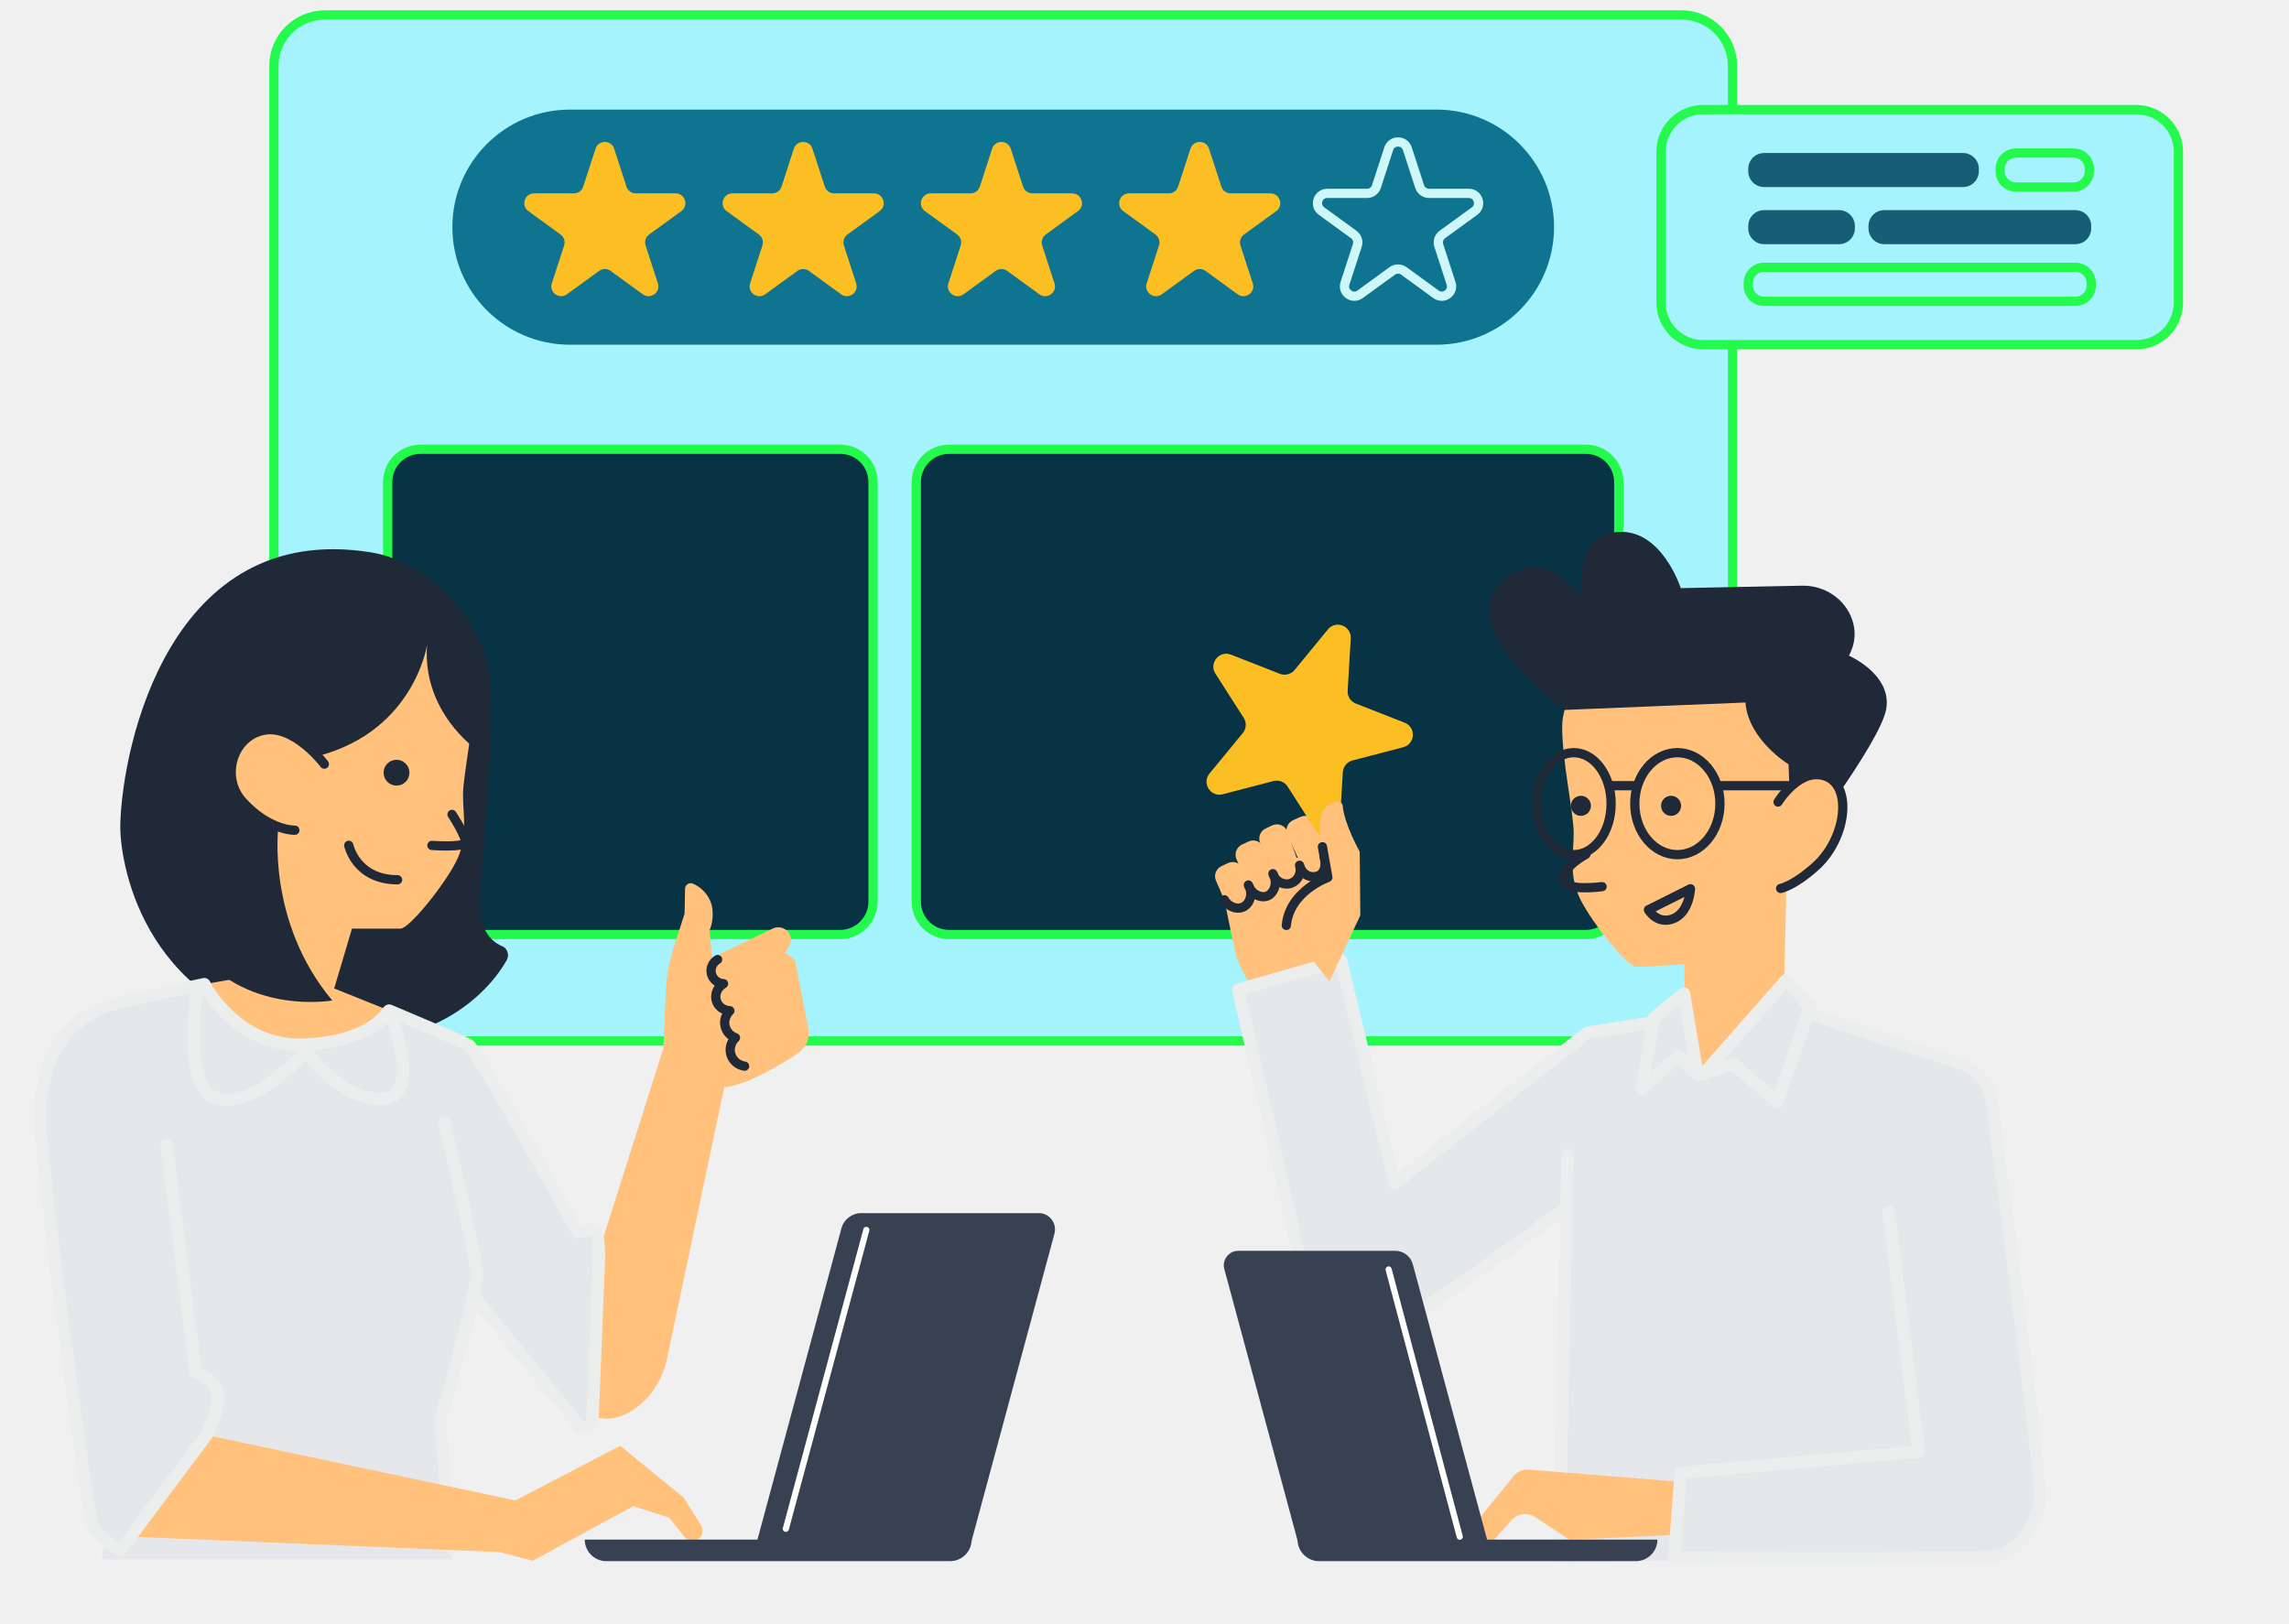
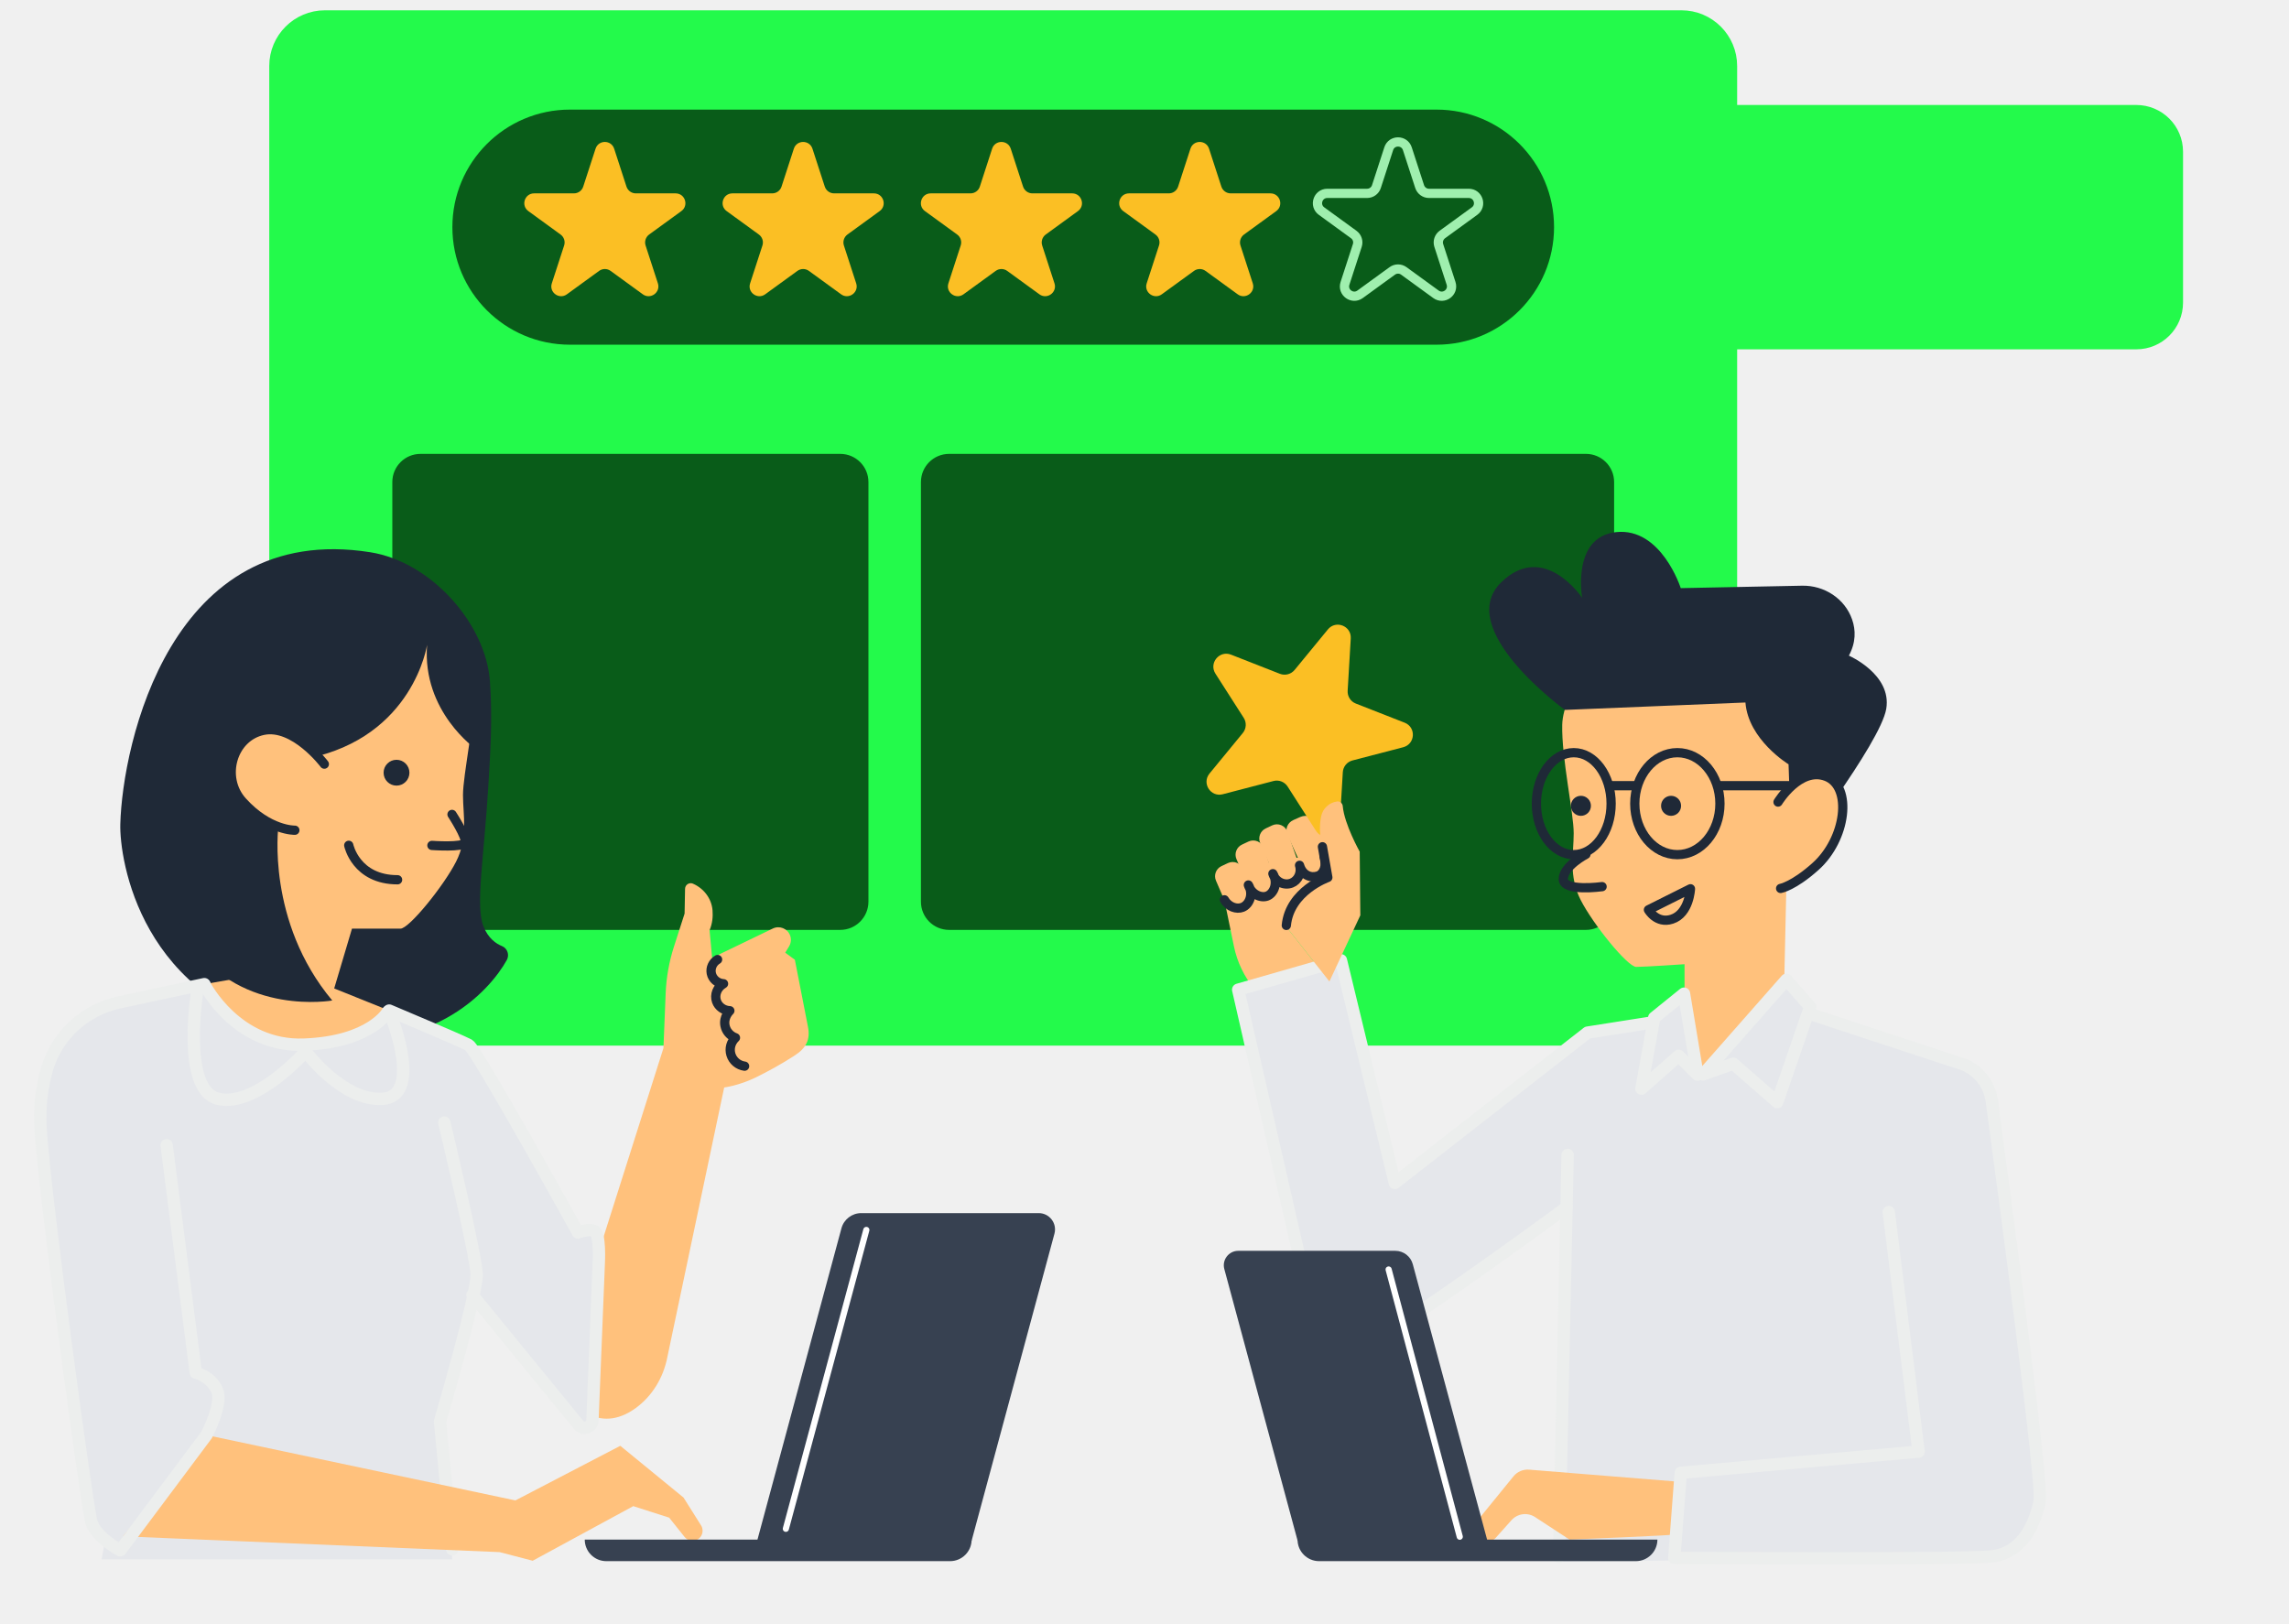
<svg xmlns="http://www.w3.org/2000/svg" width="210" height="149" viewBox="0 0 210 149" fill="none">
-   <path d="M154.262 95.519H29.814C27.226 95.519 25.127 93.419 25.127 90.831V6.057C25.127 3.469 27.226 1.37 29.814 1.37H154.26C156.848 1.37 158.947 3.469 158.947 6.057V90.831C158.95 93.419 156.851 95.519 154.262 95.519Z" fill="#A5F3FC" stroke="#23FA4B" stroke-width="0.849" stroke-miterlimit="10" />
-   <path d="M195.993 31.63H156.251C154.118 31.63 152.387 29.901 152.387 27.765V13.921C152.387 11.788 154.115 10.057 156.251 10.057H195.99C198.123 10.057 199.854 11.786 199.854 13.921V27.765C199.857 29.901 198.126 31.63 195.993 31.63Z" fill="#A5F3FC" stroke="#23FA4B" stroke-width="0.849" stroke-miterlimit="10" />
-   <path d="M77.084 85.751H38.578C36.915 85.751 35.568 84.404 35.568 82.741V44.232C35.568 42.569 36.915 41.222 38.578 41.222H77.087C78.75 41.222 80.097 42.569 80.097 44.232V82.741C80.094 84.401 78.747 85.751 77.084 85.751Z" fill="#083344" stroke="#23FA4B" stroke-width="0.849" stroke-miterlimit="10" />
-   <path d="M145.499 85.751H87.075C85.412 85.751 84.065 84.404 84.065 82.741V44.232C84.065 42.569 85.412 41.222 87.075 41.222H145.499C147.162 41.222 148.509 42.569 148.509 44.232V82.741C148.509 84.401 147.162 85.751 145.499 85.751Z" fill="#083344" stroke="#23FA4B" stroke-width="0.849" stroke-miterlimit="10" />
-   <path d="M131.787 31.63H52.289C46.332 31.63 41.503 26.801 41.503 20.843C41.503 14.886 46.332 10.057 52.289 10.057H131.787C137.745 10.057 142.574 14.886 142.574 20.843C142.571 26.801 137.742 31.63 131.787 31.63Z" fill="#0E7490" />
-   <path d="M56.346 13.647L57.474 17.121C57.596 17.491 57.941 17.743 58.329 17.743H61.981C62.852 17.743 63.214 18.858 62.51 19.37L59.556 21.517C59.242 21.746 59.11 22.153 59.228 22.524L60.357 25.998C60.626 26.826 59.678 27.517 58.974 27.005L56.02 24.858C55.706 24.628 55.279 24.628 54.963 24.858L52.009 27.005C51.305 27.517 50.354 26.826 50.626 25.998L51.755 22.524C51.876 22.153 51.743 21.746 51.426 21.517L48.473 19.37C47.769 18.858 48.131 17.743 49.002 17.743H52.654C53.045 17.743 53.39 17.491 53.508 17.121L54.637 13.647C54.903 12.818 56.077 12.818 56.346 13.647Z" fill="#FBBF24" />
+   <path d="M154.262 95.519H29.814C27.226 95.519 25.127 93.42 25.127 90.831V6.057C25.127 3.469 27.226 1.37 29.814 1.37H154.26C156.848 1.37 158.947 3.469 158.947 6.057V90.831C158.95 93.42 156.851 95.519 154.262 95.519Z" fill="#23FA4B" stroke="#23FA4B" stroke-width="0.849" stroke-miterlimit="10" />
+   <path d="M195.993 31.629H156.251C154.118 31.629 152.387 29.901 152.387 27.765V13.921C152.387 11.788 154.115 10.057 156.251 10.057H195.99C198.123 10.057 199.854 11.785 199.854 13.921V27.765C199.857 29.901 198.126 31.629 195.993 31.629Z" fill="#23FA4B" stroke="#23FA4B" stroke-width="0.849" stroke-miterlimit="10" />
+   <path d="M77.084 85.751H38.578C36.915 85.751 35.568 84.404 35.568 82.741V44.233C35.568 42.569 36.915 41.223 38.578 41.223H77.087C78.75 41.223 80.097 42.569 80.097 44.233V82.741C80.094 84.402 78.747 85.751 77.084 85.751Z" fill="#095C19" stroke="#23FA4B" stroke-width="0.849" stroke-miterlimit="10" />
+   <path d="M145.499 85.751H87.075C85.412 85.751 84.065 84.404 84.065 82.741V44.233C84.065 42.569 85.412 41.223 87.075 41.223H145.499C147.162 41.223 148.509 42.569 148.509 44.233V82.741C148.509 84.402 147.162 85.751 145.499 85.751Z" fill="#095C19" stroke="#23FA4B" stroke-width="0.849" stroke-miterlimit="10" />
+   <path d="M131.787 31.629H52.289C46.332 31.629 41.503 26.8 41.503 20.843C41.503 14.885 46.332 10.057 52.289 10.057H131.787C137.745 10.057 142.574 14.885 142.574 20.843C142.571 26.8 137.742 31.629 131.787 31.629Z" fill="#095C19" />
+   <path d="M56.346 13.647L57.474 17.121C57.596 17.491 57.941 17.743 58.329 17.743H61.981C62.852 17.743 63.214 18.858 62.51 19.37L59.556 21.517C59.242 21.746 59.109 22.153 59.228 22.524L60.357 25.998C60.626 26.826 59.678 27.517 58.974 27.005L56.02 24.858C55.706 24.628 55.279 24.628 54.962 24.858L52.009 27.005C51.305 27.517 50.354 26.826 50.626 25.998L51.755 22.524C51.876 22.153 51.743 21.746 51.426 21.517L48.473 19.37C47.769 18.858 48.131 17.743 49.002 17.743H52.654C53.044 17.743 53.39 17.491 53.508 17.121L54.637 13.647C54.903 12.818 56.077 12.818 56.346 13.647Z" fill="#FBBF24" />
  <path d="M74.538 13.647L75.667 17.121C75.788 17.491 76.133 17.743 76.521 17.743H80.173C81.044 17.743 81.406 18.858 80.702 19.37L77.749 21.517C77.435 21.746 77.302 22.153 77.421 22.524L78.549 25.998C78.818 26.826 77.87 27.517 77.166 27.005L74.213 24.858C73.899 24.628 73.472 24.628 73.155 24.858L70.201 27.005C69.497 27.517 68.546 26.826 68.818 25.998L69.947 22.524C70.068 22.153 69.935 21.746 69.619 21.517L66.665 19.37C65.961 18.858 66.323 17.743 67.194 17.743H70.846C71.237 17.743 71.582 17.491 71.701 17.121L72.829 13.647C73.095 12.818 74.269 12.818 74.538 13.647Z" fill="#FBBF24" />
-   <path d="M92.73 13.647L93.859 17.121C93.98 17.491 94.326 17.743 94.713 17.743H98.365C99.236 17.743 99.598 18.858 98.894 19.37L95.941 21.517C95.627 21.746 95.494 22.153 95.613 22.524L96.741 25.998C97.01 26.826 96.062 27.517 95.358 27.005L92.405 24.858C92.091 24.628 91.664 24.628 91.347 24.858L88.394 27.005C87.689 27.517 86.739 26.826 87.01 25.998L88.139 22.524C88.26 22.153 88.128 21.746 87.811 21.517L84.857 19.37C84.153 18.858 84.515 17.743 85.386 17.743H89.038C89.429 17.743 89.774 17.491 89.893 17.121L91.021 13.647C91.287 12.818 92.461 12.818 92.73 13.647Z" fill="#FBBF24" />
+   <path d="M92.73 13.647L93.859 17.121C93.981 17.491 94.326 17.743 94.713 17.743H98.365C99.236 17.743 99.598 18.858 98.894 19.37L95.941 21.517C95.627 21.746 95.494 22.153 95.613 22.524L96.741 25.998C97.01 26.826 96.062 27.517 95.358 27.005L92.405 24.858C92.091 24.628 91.664 24.628 91.347 24.858L88.394 27.005C87.689 27.517 86.739 26.826 87.01 25.998L88.139 22.524C88.26 22.153 88.128 21.746 87.811 21.517L84.857 19.37C84.153 18.858 84.515 17.743 85.386 17.743H89.038C89.429 17.743 89.774 17.491 89.893 17.121L91.021 13.647C91.287 12.818 92.461 12.818 92.73 13.647Z" fill="#FBBF24" />
  <path d="M110.922 13.647L112.051 17.121C112.172 17.491 112.518 17.743 112.905 17.743H116.557C117.428 17.743 117.79 18.858 117.086 19.37L114.133 21.517C113.819 21.746 113.686 22.153 113.805 22.524L114.933 25.998C115.202 26.826 114.254 27.517 113.55 27.005L110.597 24.858C110.283 24.628 109.856 24.628 109.539 24.858L106.586 27.005C105.881 27.517 104.931 26.826 105.202 25.998L106.331 22.524C106.453 22.153 106.32 21.746 106.003 21.517L103.05 19.37C102.345 18.858 102.707 17.743 103.579 17.743H107.231C107.621 17.743 107.966 17.491 108.085 17.121L109.214 13.647C109.479 12.818 110.653 12.818 110.922 13.647Z" fill="#FBBF24" />
-   <path d="M129.114 13.647L130.243 17.121C130.365 17.491 130.71 17.743 131.097 17.743H134.749C135.62 17.743 135.983 18.858 135.278 19.37L132.325 21.517C132.011 21.746 131.878 22.153 131.997 22.524L133.125 25.998C133.394 26.826 132.447 27.517 131.742 27.005L128.789 24.858C128.475 24.628 128.048 24.628 127.731 24.858L124.778 27.005C124.073 27.517 123.123 26.826 123.394 25.998L124.523 22.524C124.645 22.153 124.512 21.746 124.195 21.517L121.242 19.37C120.537 18.858 120.899 17.743 121.771 17.743H125.423C125.813 17.743 126.158 17.491 126.277 17.121L127.406 13.647C127.672 12.818 128.845 12.818 129.114 13.647Z" stroke="#CDF7F9" stroke-width="0.849" stroke-miterlimit="10" stroke-linecap="round" stroke-linejoin="round" />
-   <path d="M161.841 17.163H180.095C180.896 17.163 181.546 16.513 181.546 15.712V15.492C181.546 14.691 180.896 14.04 180.095 14.04H161.841C161.04 14.04 160.39 14.691 160.39 15.492V15.712C160.39 16.513 161.04 17.163 161.841 17.163Z" fill="#155E75" />
-   <path d="M184.952 17.163H190.231C191.031 17.163 191.682 16.513 191.682 15.712V15.492C191.682 14.691 191.031 14.04 190.231 14.04H184.952C184.152 14.04 183.501 14.691 183.501 15.492V15.712C183.501 16.513 184.152 17.163 184.952 17.163Z" stroke="#23FA4B" stroke-width="0.849" stroke-miterlimit="10" />
+   <path d="M129.114 13.647L130.243 17.121C130.365 17.491 130.71 17.743 131.097 17.743H134.749C135.62 17.743 135.983 18.858 135.278 19.37L132.325 21.517C132.011 21.746 131.878 22.153 131.997 22.524L133.125 25.998C133.394 26.826 132.447 27.517 131.742 27.005L128.789 24.858C128.475 24.628 128.048 24.628 127.731 24.858L124.778 27.005C124.073 27.517 123.123 26.826 123.394 25.998L124.523 22.524C124.645 22.153 124.512 21.746 124.195 21.517L121.242 19.37C120.537 18.858 120.899 17.743 121.771 17.743H125.423C125.813 17.743 126.158 17.491 126.277 17.121L127.406 13.647C127.672 12.818 128.845 12.818 129.114 13.647Z" stroke="#9FEFAE" stroke-width="0.849" stroke-miterlimit="10" stroke-linecap="round" stroke-linejoin="round" />
+   <path d="M161.841 17.163H180.095C180.896 17.163 181.546 16.512 181.546 15.712V15.491C181.546 14.691 180.896 14.04 180.095 14.04H161.841C161.04 14.04 160.39 14.691 160.39 15.491V15.712C160.39 16.512 161.04 17.163 161.841 17.163Z" fill="#23FA4B" />
+   <path d="M184.952 17.163H190.231C191.031 17.163 191.682 16.512 191.682 15.712V15.491C191.682 14.691 191.031 14.04 190.231 14.04H184.952C184.152 14.04 183.501 14.691 183.501 15.491V15.712C183.501 16.512 184.152 17.163 184.952 17.163Z" stroke="#23FA4B" stroke-width="0.849" stroke-miterlimit="10" />
  <path d="M161.841 27.649H190.406C191.207 27.649 191.857 26.999 191.857 26.198V25.977C191.857 25.177 191.207 24.526 190.406 24.526H161.841C161.04 24.526 160.39 25.177 160.39 25.977V26.198C160.39 27.002 161.04 27.649 161.841 27.649Z" stroke="#23FA4B" stroke-width="0.849" stroke-miterlimit="10" />
-   <path d="M172.873 22.405H190.403C191.204 22.405 191.854 21.754 191.854 20.954V20.733C191.854 19.933 191.204 19.282 190.403 19.282H172.873C172.073 19.282 171.422 19.933 171.422 20.733V20.954C171.425 21.757 172.073 22.405 172.873 22.405Z" fill="#155E75" />
-   <path d="M161.841 22.405H168.72C169.521 22.405 170.172 21.754 170.172 20.954V20.733C170.172 19.933 169.521 19.282 168.72 19.282H161.841C161.04 19.282 160.39 19.933 160.39 20.733V20.954C160.39 21.757 161.04 22.405 161.841 22.405Z" fill="#155E75" />
+   <path d="M172.873 22.405H190.403C191.204 22.405 191.854 21.755 191.854 20.954V20.733C191.854 19.933 191.204 19.282 190.403 19.282H172.873C172.073 19.282 171.422 19.933 171.422 20.733V20.954C171.425 21.757 172.073 22.405 172.873 22.405Z" fill="#23FA4B" />
+   <path d="M161.841 22.405H168.72C169.521 22.405 170.172 21.755 170.172 20.954V20.733C170.172 19.933 169.521 19.282 168.72 19.282H161.841C161.04 19.282 160.39 19.933 160.39 20.733V20.954C160.39 21.757 161.04 22.405 161.841 22.405Z" fill="#23FA4B" />
  <path d="M54.934 114.873L60.866 96.175L61.07 91.139C61.129 89.683 61.387 88.24 61.834 86.851L62.807 83.827L62.849 81.553C62.858 81.179 63.24 80.936 63.582 81.086L63.59 81.092C64.578 81.527 65.285 82.455 65.37 83.53C65.415 84.099 65.364 84.738 65.098 85.357L65.333 87.886L70.903 85.199C71.511 84.905 72.244 85.196 72.484 85.83C72.612 86.164 72.575 86.537 72.391 86.84L72.04 87.417L72.923 88.065L74.128 94.229C74.36 95.408 73.938 96.18 72.931 96.834C71.698 97.637 70.481 98.302 69.338 98.862C67.788 99.62 66.439 99.784 66.439 99.784L61.22 124.548C60.861 126.395 59.859 128.075 58.34 129.19C57.101 130.098 55.5 130.638 53.749 129.645L54.934 114.873Z" fill="#FFC17C" />
-   <path d="M33.973 50.673C39.545 51.556 44.567 57.219 44.949 62.52C45.203 66.039 44.968 69.29 44.801 72.11C44.414 78.642 43.596 83.114 44.357 85.012C44.801 86.121 45.52 86.594 46.063 86.817C46.558 87.021 46.753 87.623 46.496 88.09C44.965 90.859 39.381 97.272 27.846 94.998C12.83 92.039 10.952 78.783 11.037 75.621C11.232 68.305 15.648 47.771 33.973 50.673Z" fill="#1F2937" />
-   <path d="M41.486 143.082H9.32L9.651 141.303C9.651 141.303 8.465 141.303 7.936 136.887C7.407 132.471 3.719 103.733 3.719 103.733C3.719 103.733 2.994 96.418 7.475 93.649C11.956 90.879 18.284 90.353 18.284 90.353C18.284 90.353 21.58 96.22 27.874 95.858C34.168 95.496 36.015 92.596 36.015 92.596L43.002 95.892L53.022 113.097C53.022 113.097 54.077 112.503 54.538 112.964L54.34 129.773C54.34 129.773 54.25 131.06 53.076 130.746L43.398 119.159L40.366 130.429L41.486 143.082Z" fill="#E5E7EB" />
-   <path d="M33.71 53.31C39.763 54.062 43.466 59.966 43.531 62.999C43.596 66.031 42.476 71.072 42.476 72.95C42.476 74.829 42.971 76.857 41.834 79.08C40.697 81.304 37.534 85.21 36.742 85.21C35.95 85.21 32.292 85.21 32.292 85.21L30.66 90.698L35.704 92.727C35.704 92.727 33.033 96.138 27.102 95.79C21.169 95.445 18.748 90.302 18.748 90.302L22.457 89.66L24.485 83.677C24.485 83.677 17.628 77.737 18.058 68.945C18.451 60.888 23.888 52.091 33.71 53.31Z" fill="#FFC17C" />
+   <path d="M33.973 50.673C39.545 51.556 44.567 57.219 44.949 62.52C45.203 66.04 44.968 69.29 44.801 72.11C44.414 78.642 43.596 83.114 44.357 85.012C44.801 86.121 45.52 86.594 46.063 86.817C46.558 87.021 46.753 87.623 46.496 88.09C44.965 90.86 39.381 97.272 27.846 94.998C12.83 92.039 10.952 78.783 11.037 75.621C11.232 68.305 15.648 47.771 33.973 50.673Z" fill="#1F2937" />
+   <path d="M41.486 143.082H9.32L9.651 141.303C9.651 141.303 8.465 141.303 7.936 136.887C7.407 132.471 3.719 103.733 3.719 103.733C3.719 103.733 2.994 96.418 7.475 93.648C11.956 90.879 18.284 90.353 18.284 90.353C18.284 90.353 21.58 96.219 27.874 95.857C34.168 95.495 36.015 92.596 36.015 92.596L43.002 95.891L53.022 113.097C53.022 113.097 54.077 112.503 54.538 112.964L54.34 129.773C54.34 129.773 54.25 131.06 53.076 130.746L43.398 119.159L40.366 130.429L41.486 143.082Z" fill="#E5E7EB" />
+   <path d="M33.709 53.31C39.763 54.063 43.466 59.966 43.531 62.999C43.596 66.031 42.476 71.072 42.476 72.951C42.476 74.829 42.971 76.857 41.834 79.081C40.697 81.304 37.534 85.211 36.742 85.211C35.95 85.211 32.292 85.211 32.292 85.211L30.66 90.698L35.704 92.727C35.704 92.727 33.033 96.138 27.101 95.79C21.169 95.445 18.748 90.302 18.748 90.302L22.456 89.66L24.485 83.677C24.485 83.677 17.628 77.737 18.058 68.945C18.451 60.889 23.888 52.091 33.709 53.31Z" fill="#FFC17C" />
  <path d="M43.661 68.732C43.661 68.732 38.717 65.304 39.181 59.174C39.181 59.174 37.927 67.612 28.239 69.59L25.537 75.853C25.537 75.853 24.417 84.554 30.482 91.804C30.482 91.804 22.309 93.255 17.628 86.664C12.949 80.073 13.475 61.618 23.034 55.092C32.592 48.566 43.005 55.092 43.664 60.891C44.323 66.69 43.661 68.732 43.661 68.732Z" fill="#1F2937" />
-   <path d="M35.704 92.726C35.704 92.726 42.278 95.496 43.005 95.889C43.729 96.285 53.025 113.094 53.025 113.094C53.025 113.094 54.015 112.698 54.541 112.961C55.067 113.224 54.937 115.795 54.937 115.795L54.354 130.316C54.329 130.978 53.5 131.255 53.081 130.743L43.339 118.828" stroke="#ECEEED" stroke-width="1.132" stroke-miterlimit="10" stroke-linecap="round" stroke-linejoin="round" />
+   <path d="M35.704 92.727C35.704 92.727 42.278 95.496 43.005 95.889C43.729 96.285 53.025 113.094 53.025 113.094C53.025 113.094 54.015 112.698 54.541 112.961C55.067 113.224 54.937 115.795 54.937 115.795L54.354 130.316C54.329 130.978 53.5 131.255 53.081 130.743L43.339 118.828" stroke="#ECEEED" stroke-width="1.132" stroke-miterlimit="10" stroke-linecap="round" stroke-linejoin="round" />
  <path d="M40.762 103.009C40.762 103.009 43.661 115.071 43.729 116.915C43.794 118.76 40.369 130.429 40.369 130.429L41.489 142.163" stroke="#ECEEED" stroke-width="1.132" stroke-miterlimit="10" stroke-linecap="round" stroke-linejoin="round" />
  <path d="M18.943 131.679L47.285 137.676L56.909 132.666L62.708 137.413L64.317 139.968C64.637 140.477 64.394 141.153 63.822 141.34C63.455 141.458 63.053 141.34 62.812 141.037L61.392 139.258L58.097 138.202L48.869 143.212L45.837 142.42L11.297 140.969L18.943 131.679Z" fill="#FFC17C" />
  <path d="M18.745 90.302L10.966 91.968C7.767 92.653 5.173 95.029 4.287 98.18C3.863 99.691 3.597 101.484 3.719 103.501C4.115 110.027 7.97 138.106 8.366 139.588C8.762 141.071 11.037 142.259 11.037 142.259L18.946 131.679C18.946 131.679 20.428 128.91 19.936 127.625C19.441 126.341 17.959 125.945 17.959 125.945L15.288 105.083" stroke="#ECEEED" stroke-width="1.132" stroke-miterlimit="10" stroke-linecap="round" stroke-linejoin="round" />
  <path d="M41.469 74.73C41.469 74.73 42.838 76.837 42.683 77.312C42.527 77.787 39.625 77.575 39.625 77.575" stroke="#1F2937" stroke-width="0.849" stroke-miterlimit="10" stroke-linecap="round" />
  <path d="M31.995 77.564C31.995 77.564 32.654 80.726 36.476 80.726" stroke="#1F2937" stroke-width="0.849" stroke-miterlimit="10" stroke-linecap="round" />
  <path d="M36.377 72.087C37.032 72.087 37.562 71.557 37.562 70.902C37.562 70.248 37.032 69.717 36.377 69.717C35.723 69.717 35.192 70.248 35.192 70.902C35.192 71.557 35.723 72.087 36.377 72.087Z" fill="#1F2937" />
  <path d="M18.12 90.78C18.12 90.78 16.57 100.042 20.032 100.831C23.492 101.623 28.041 96.48 28.041 96.48C28.041 96.48 31.401 101.029 35.062 100.831C38.722 100.633 36.052 93.711 36.052 93.711" stroke="#ECEEED" stroke-width="1.132" stroke-miterlimit="10" stroke-linecap="round" stroke-linejoin="round" />
  <path d="M69.466 141.371L77.197 112.706C77.418 111.886 78.162 111.314 79.013 111.314C82.49 111.314 91.347 111.314 95.296 111.314C96.28 111.314 96.996 112.251 96.738 113.201L89.14 141.371H69.466Z" fill="#374151" />
-   <path d="M29.028 69.524C29.028 69.524 26.397 66 23.359 67.216C20.029 68.551 20.425 74.432 25.732 75.983L29.028 69.524Z" fill="#FFC17C" />
-   <path d="M18.779 90.384C18.779 90.384 21.679 96.087 27.877 95.855C34.072 95.623 35.588 92.823 35.588 92.823" stroke="#ECEEED" stroke-width="1.132" stroke-miterlimit="10" stroke-linecap="round" stroke-linejoin="round" />
-   <path d="M65.834 88.045C65.392 88.305 65.16 88.811 65.254 89.301C65.356 89.832 65.822 90.237 66.38 90.265C65.791 90.596 65.528 91.287 65.735 91.875C65.91 92.373 66.397 92.724 66.96 92.743C66.923 92.777 66.365 93.315 66.51 94.096C66.606 94.613 66.974 95.046 67.474 95.221C67.053 95.617 66.889 96.217 67.056 96.766C67.228 97.335 67.721 97.75 68.312 97.829" stroke="#1F2937" stroke-width="0.849" stroke-miterlimit="10" stroke-linecap="round" stroke-linejoin="round" />
-   <path d="M29.755 70.116C29.755 70.116 26.986 66.424 24.151 67.018C21.317 67.612 20.239 71.329 22.239 73.544C24.677 76.246 27.051 76.181 27.051 76.181" stroke="#1F2937" stroke-width="0.849" stroke-miterlimit="10" stroke-linecap="round" />
+   <path d="M29.028 69.525C29.028 69.525 26.397 66 23.359 67.216C20.029 68.552 20.425 74.433 25.732 75.983L29.028 69.525Z" fill="#FFC17C" />
+   <path d="M18.779 90.384C18.779 90.384 21.679 96.087 27.877 95.855C34.072 95.623 35.588 92.822 35.588 92.822" stroke="#ECEEED" stroke-width="1.132" stroke-miterlimit="10" stroke-linecap="round" stroke-linejoin="round" />
+   <path d="M65.834 88.045C65.392 88.305 65.16 88.811 65.254 89.301C65.356 89.833 65.822 90.237 66.38 90.266C65.791 90.597 65.528 91.287 65.735 91.875C65.91 92.373 66.397 92.724 66.96 92.743C66.923 92.778 66.365 93.315 66.51 94.096C66.606 94.613 66.974 95.046 67.474 95.222C67.053 95.618 66.889 96.217 67.056 96.766C67.228 97.335 67.721 97.751 68.312 97.83" stroke="#1F2937" stroke-width="0.849" stroke-miterlimit="10" stroke-linecap="round" stroke-linejoin="round" />
+   <path d="M29.755 70.115C29.755 70.115 26.986 66.424 24.151 67.018C21.317 67.612 20.239 71.329 22.239 73.544C24.677 76.245 27.051 76.18 27.051 76.18" stroke="#1F2937" stroke-width="0.849" stroke-miterlimit="10" stroke-linecap="round" />
  <path d="M55.624 143.249H87.163C88.255 143.249 89.14 142.363 89.14 141.271H53.647C53.647 142.363 54.532 143.249 55.624 143.249Z" fill="#374151" />
  <path d="M79.48 112.859L72.097 140.279" stroke="white" stroke-width="0.566" stroke-miterlimit="10" stroke-linecap="round" />
-   <path d="M121.963 90.056L115.839 91.671L115.092 90.769C114.153 89.635 113.505 88.288 113.208 86.848L112.325 82.566L116.829 78.786L121.672 78.611L121.822 80.515C121.822 80.515 118.41 81.652 117.988 85.012L121.963 90.056Z" fill="#FFC17C" />
-   <path d="M120.817 75.564L122.09 79.012C122.319 79.632 122.003 80.311 121.363 80.571C120.69 80.845 119.909 80.551 119.621 79.917L118.11 76.605C117.875 76.087 118.116 75.487 118.656 75.247L119.298 74.961C119.898 74.698 120.602 74.978 120.817 75.564Z" fill="#FFC17C" />
-   <path d="M118.116 76.325L119.295 79.711C119.508 80.319 119.213 80.987 118.622 81.242C118 81.51 117.276 81.222 117.01 80.599L115.612 77.349C115.394 76.843 115.618 76.251 116.119 76.017L116.713 75.737C117.261 75.476 117.915 75.751 118.116 76.325Z" fill="#FFC17C" />
+   <path d="M121.963 90.056L115.839 91.671L115.092 90.769C114.153 89.634 113.505 88.288 113.208 86.848L112.325 82.565L116.829 78.786L121.672 78.61L121.822 80.514C121.822 80.514 118.41 81.651 117.988 85.012L121.963 90.056Z" fill="#FFC17C" />
+   <path d="M120.817 75.564L122.09 79.013C122.319 79.632 122.003 80.311 121.363 80.571C120.69 80.846 119.909 80.551 119.621 79.918L118.11 76.605C117.875 76.088 118.116 75.488 118.656 75.247L119.298 74.962C119.898 74.698 120.602 74.979 120.817 75.564Z" fill="#FFC17C" />
+   <path d="M118.116 76.325L119.295 79.711C119.508 80.319 119.213 80.987 118.622 81.241C118 81.51 117.276 81.222 117.01 80.599L115.612 77.349C115.394 76.843 115.618 76.251 116.119 76.016L116.713 75.736C117.261 75.476 117.915 75.751 118.116 76.325Z" fill="#FFC17C" />
  <path d="M115.94 77.807L117.12 81.193C117.332 81.802 117.038 82.469 116.447 82.724C115.824 82.992 115.1 82.704 114.834 82.082L113.437 78.831C113.219 78.325 113.443 77.734 113.943 77.499L114.537 77.219C115.086 76.959 115.74 77.233 115.94 77.807Z" fill="#FFC17C" />
-   <path d="M114.062 79.785L115.219 83.307L113.044 84.246L111.556 80.806C111.338 80.299 111.561 79.708 112.062 79.474L112.656 79.194C113.208 78.936 113.861 79.21 114.062 79.785Z" fill="#FFC17C" />
-   <path d="M121.491 78.628C121.737 79.428 121.457 80.201 120.897 80.382C120.212 80.602 119.479 80.282 119.225 79.4C119.443 80.076 119.095 80.795 118.484 81.032C117.816 81.292 117.007 80.91 116.778 80.167C117.273 81.004 116.882 81.977 116.26 82.218C115.677 82.441 114.806 82.059 114.529 81.205C115.015 82.017 114.648 82.993 113.986 83.256C113.443 83.471 112.701 83.21 112.331 82.563" stroke="#1F2937" stroke-width="0.849" stroke-miterlimit="10" stroke-linecap="round" stroke-linejoin="round" />
-   <path d="M163.886 81.341L163.691 90.121L155.781 98.624L154.545 93.864V88.475C154.545 88.475 150.902 88.721 150.112 88.721C149.32 88.721 146.158 84.817 145.021 82.591C143.883 80.367 144.376 78.339 144.376 76.461C144.376 74.582 143.255 69.541 143.323 66.509C143.388 63.477 147.091 57.57 153.142 56.818C162.964 55.598 166.624 65.256 167.15 73.1C167.524 78.647 163.886 81.341 163.886 81.341Z" fill="#FFC17C" />
-   <path d="M123.021 88.112L113.595 90.814L120.781 122.188C120.781 122.188 121.836 124.497 124.011 124.166L143.762 110.76L143.029 143.297C143.029 143.297 182.627 142.884 182.678 142.819C182.726 142.754 187.128 142.505 187.077 136.078L182.709 100.896C182.709 100.896 182.347 98.786 180.667 97.963L165.804 92.953L166.067 92.376L163.892 89.903L155.736 98.605C155.736 98.605 154.534 91.108 154.5 91.173C154.466 91.238 151.798 93.315 151.765 93.383C151.731 93.448 151.688 93.818 151.688 93.818L145.651 94.752L127.971 108.545L123.021 88.112Z" fill="#E5E7EB" />
-   <path d="M153.309 74.86C153.817 74.86 154.228 74.448 154.228 73.94C154.228 73.433 153.817 73.021 153.309 73.021C152.801 73.021 152.39 73.433 152.39 73.94C152.39 74.448 152.801 74.86 153.309 74.86Z" fill="#1F2937" />
-   <path d="M145.038 74.86C145.545 74.86 145.957 74.448 145.957 73.94C145.957 73.433 145.545 73.021 145.038 73.021C144.53 73.021 144.118 73.433 144.118 73.94C144.118 74.448 144.53 74.86 145.038 74.86Z" fill="#1F2937" />
-   <path d="M151.629 93.813L145.646 94.752L127.966 108.545L123.021 88.112L113.595 90.814L120.88 122.633C120.88 122.633 121.672 124.214 123.779 124.084C125.889 123.951 143.719 110.785 143.719 110.785L143.026 142.853" stroke="#ECEEED" stroke-width="1.132" stroke-miterlimit="10" stroke-linecap="round" stroke-linejoin="round" />
+   <path d="M114.062 79.785L115.219 83.307L113.044 84.246L111.556 80.806C111.338 80.3 111.561 79.709 112.062 79.474L112.656 79.194C113.208 78.936 113.861 79.211 114.062 79.785Z" fill="#FFC17C" />
+   <path d="M121.491 78.628C121.737 79.428 121.457 80.201 120.897 80.382C120.212 80.602 119.479 80.283 119.225 79.4C119.443 80.076 119.095 80.795 118.484 81.032C117.816 81.293 117.007 80.911 116.778 80.167C117.273 81.004 116.882 81.977 116.26 82.218C115.677 82.441 114.806 82.059 114.529 81.205C115.015 82.017 114.648 82.993 113.986 83.256C113.443 83.471 112.701 83.211 112.331 82.563" stroke="#1F2937" stroke-width="0.849" stroke-miterlimit="10" stroke-linecap="round" stroke-linejoin="round" />
+   <path d="M163.886 81.341L163.691 90.121L155.781 98.625L154.545 93.864V88.475C154.545 88.475 150.902 88.721 150.112 88.721C149.32 88.721 146.158 84.817 145.021 82.591C143.883 80.368 144.376 78.339 144.376 76.461C144.376 74.583 143.255 69.542 143.323 66.509C143.388 63.477 147.091 57.57 153.142 56.818C162.964 55.599 166.624 65.256 167.15 73.1C167.524 78.648 163.886 81.341 163.886 81.341Z" fill="#FFC17C" />
+   <path d="M123.021 88.112L113.595 90.814L120.781 122.188C120.781 122.188 121.836 124.497 124.011 124.166L143.762 110.76L143.029 143.297C143.029 143.297 182.627 142.884 182.678 142.819C182.726 142.754 187.128 142.505 187.077 136.078L182.709 100.896C182.709 100.896 182.347 98.785 180.667 97.962L165.804 92.953L166.067 92.375L163.892 89.903L155.736 98.604C155.736 98.604 154.534 91.108 154.5 91.173C154.466 91.238 151.798 93.314 151.765 93.382C151.731 93.448 151.688 93.818 151.688 93.818L145.651 94.752L127.971 108.545L123.021 88.112Z" fill="#E5E7EB" />
+   <path d="M153.309 74.86C153.817 74.86 154.228 74.449 154.228 73.941C154.228 73.433 153.817 73.022 153.309 73.022C152.801 73.022 152.39 73.433 152.39 73.941C152.39 74.449 152.801 74.86 153.309 74.86Z" fill="#1F2937" />
+   <path d="M145.038 74.86C145.545 74.86 145.957 74.449 145.957 73.941C145.957 73.433 145.545 73.022 145.038 73.022C144.53 73.022 144.118 73.433 144.118 73.941C144.118 74.449 144.53 74.86 145.038 74.86Z" fill="#1F2937" />
+   <path d="M151.629 93.812L145.646 94.752L127.966 108.545L123.021 88.112L113.595 90.814L120.88 122.633C120.88 122.633 121.672 124.214 123.779 124.084C125.889 123.951 143.719 110.785 143.719 110.785L143.026 142.853" stroke="#ECEEED" stroke-width="1.132" stroke-miterlimit="10" stroke-linecap="round" stroke-linejoin="round" />
  <path d="M153.951 140.777C153.615 140.89 143.991 141.269 143.991 141.269L140.837 139.207C140.141 138.751 139.219 138.873 138.667 139.492L137.239 141.091C137.009 141.345 136.678 141.487 136.336 141.473C135.389 141.436 134.891 140.333 135.49 139.597L138.851 135.467C139.199 135.04 139.736 134.808 140.288 134.853L154.302 135.985L153.951 140.777Z" fill="#FFC17C" />
  <path d="M166.013 93.02L180.222 97.697C181.58 98.293 182.531 99.549 182.732 101.02C183.846 109.247 187.458 136.185 187.122 137.775C186.726 139.654 185.64 142.522 182.672 142.819C179.705 143.116 153.603 142.952 153.603 142.952L154.197 135.142L176.016 133.198L173.28 111.215" stroke="#ECEEED" stroke-width="1.132" stroke-miterlimit="10" stroke-linecap="round" stroke-linejoin="round" />
-   <path d="M151.762 93.386L150.591 99.895L154.002 96.879L155.733 98.608L154.497 91.176L151.762 93.386Z" stroke="#ECEEED" stroke-width="1.132" stroke-miterlimit="10" stroke-linecap="round" stroke-linejoin="round" />
-   <path d="M156.243 98.591L163.889 89.906L166.064 92.378L163.049 101.128L159.012 97.603L156.243 98.591Z" stroke="#ECEEED" stroke-width="1.132" stroke-miterlimit="10" stroke-linecap="round" stroke-linejoin="round" />
+   <path d="M151.762 93.386L150.591 99.895L154.002 96.88L155.733 98.608L154.497 91.177L151.762 93.386Z" stroke="#ECEEED" stroke-width="1.132" stroke-miterlimit="10" stroke-linecap="round" stroke-linejoin="round" />
+   <path d="M156.243 98.591L163.889 89.906L166.064 92.379L163.049 101.128L159.012 97.603L156.243 98.591Z" stroke="#ECEEED" stroke-width="1.132" stroke-miterlimit="10" stroke-linecap="round" stroke-linejoin="round" />
  <path d="M145.499 78.39C145.499 78.39 143.422 79.476 143.422 80.664C143.422 81.852 146.981 81.357 146.981 81.357" stroke="#1F2937" stroke-width="0.849" stroke-miterlimit="10" stroke-linecap="round" />
  <path d="M153.886 78.421C156.044 78.421 157.793 76.326 157.793 73.742C157.793 71.158 156.044 69.064 153.886 69.064C151.729 69.064 149.98 71.158 149.98 73.742C149.98 76.326 151.729 78.421 153.886 78.421Z" stroke="#1F2937" stroke-width="0.849" stroke-miterlimit="10" stroke-linecap="round" />
  <path d="M144.381 78.421C146.275 78.421 147.81 76.326 147.81 73.742C147.81 71.158 146.275 69.064 144.381 69.064C142.488 69.064 140.953 71.158 140.953 73.742C140.953 76.326 142.488 78.421 144.381 78.421Z" stroke="#1F2937" stroke-width="0.849" stroke-miterlimit="10" stroke-linecap="round" />
-   <path d="M151.233 83.482L155.088 81.552C155.088 81.552 154.989 83.827 153.383 84.344C151.985 84.797 151.233 83.482 151.233 83.482Z" stroke="#1F2937" stroke-width="0.849" stroke-miterlimit="10" stroke-linecap="round" stroke-linejoin="round" />
-   <path d="M143.569 65.14C143.569 65.14 133.338 57.725 137.719 53.44C141.654 49.596 145.151 54.857 145.151 54.857C145.151 54.857 144.161 49.27 148.265 48.826C152.418 48.376 154.197 53.966 154.197 53.966L165.332 53.742C167.363 53.703 169.255 54.925 169.92 56.846C170.251 57.802 170.282 58.931 169.623 60.161C169.623 60.161 173.577 61.875 173.051 65.038C172.525 68.201 164.384 78.732 164.384 78.732L164.087 70.13C164.087 70.13 160.395 67.889 160.132 64.461L143.569 65.14Z" fill="#1F2937" />
+   <path d="M151.233 83.482L155.088 81.553C155.088 81.553 154.989 83.827 153.383 84.345C151.985 84.797 151.233 83.482 151.233 83.482Z" stroke="#1F2937" stroke-width="0.849" stroke-miterlimit="10" stroke-linecap="round" stroke-linejoin="round" />
+   <path d="M143.569 65.14C143.569 65.14 133.338 57.726 137.719 53.44C141.654 49.596 145.151 54.858 145.151 54.858C145.151 54.858 144.161 49.271 148.265 48.827C152.418 48.377 154.197 53.966 154.197 53.966L165.332 53.743C167.363 53.703 169.255 54.925 169.92 56.846C170.251 57.802 170.282 58.931 169.623 60.161C169.623 60.161 173.577 61.876 173.051 65.038C172.525 68.201 164.384 78.733 164.384 78.733L164.087 70.13C164.087 70.13 160.395 67.89 160.132 64.461L143.569 65.14Z" fill="#1F2937" />
  <path d="M157.694 72.093H165.818" stroke="#1F2937" stroke-width="0.849" stroke-miterlimit="10" stroke-linecap="round" />
  <path d="M147.674 72.093H150.178" stroke="#1F2937" stroke-width="0.849" stroke-miterlimit="10" stroke-linecap="round" />
-   <path d="M163.218 74.158C163.218 74.158 164.002 71.072 166.904 71.072C169.807 71.072 170.879 77.985 163.233 81.487" fill="#FFC17C" />
+   <path d="M163.218 74.159C163.218 74.159 164.002 71.072 166.904 71.072C169.807 71.072 170.879 77.986 163.233 81.488" fill="#FFC17C" />
  <path d="M136.458 141.371L129.615 116.008C129.42 115.281 128.761 114.774 128.008 114.774C124.93 114.774 117.095 114.774 113.601 114.774C112.73 114.774 112.096 115.603 112.322 116.443L119.046 141.371H136.458Z" fill="#374151" />
  <path d="M143.818 105.974L143.719 110.785" stroke="#ECEEED" stroke-width="1.132" stroke-miterlimit="10" stroke-linecap="round" stroke-linejoin="round" />
-   <path d="M163.122 73.595C163.122 73.595 165.125 70.308 167.546 71.247C169.968 72.186 169.377 76.99 166.556 79.51C164.537 81.318 163.36 81.521 163.36 81.521" stroke="#1F2937" stroke-width="0.849" stroke-miterlimit="10" stroke-linecap="round" />
-   <path d="M123.923 58.58L123.638 63.383C123.607 63.895 123.909 64.37 124.387 64.557L128.868 66.314C129.937 66.732 129.847 68.274 128.735 68.566L124.079 69.779C123.581 69.909 123.225 70.342 123.194 70.857L122.908 75.66C122.84 76.806 121.343 77.196 120.727 76.229L118.133 72.175C117.856 71.742 117.332 71.536 116.834 71.666L112.178 72.879C111.066 73.168 110.235 71.867 110.965 70.978L114.02 67.259C114.345 66.862 114.379 66.3 114.102 65.867L111.508 61.813C110.888 60.846 111.87 59.652 112.939 60.071L117.42 61.827C117.898 62.014 118.441 61.873 118.769 61.477L121.824 57.757C122.551 56.868 123.991 57.431 123.923 58.58Z" fill="#FBBF24" />
+   <path d="M163.122 73.595C163.122 73.595 165.125 70.308 167.546 71.247C169.968 72.186 169.377 76.989 166.556 79.51C164.537 81.317 163.36 81.521 163.36 81.521" stroke="#1F2937" stroke-width="0.849" stroke-miterlimit="10" stroke-linecap="round" />
+   <path d="M123.923 58.579L123.638 63.383C123.607 63.895 123.909 64.37 124.387 64.557L128.868 66.313C129.937 66.732 129.847 68.274 128.735 68.565L124.079 69.778C123.581 69.909 123.225 70.341 123.194 70.856L122.908 75.66C122.84 76.805 121.343 77.196 120.727 76.228L118.133 72.175C117.856 71.742 117.332 71.535 116.834 71.665L112.178 72.879C111.066 73.168 110.235 71.866 110.965 70.978L114.02 67.258C114.345 66.862 114.379 66.299 114.102 65.866L111.508 61.813C110.888 60.845 111.87 59.651 112.939 60.07L117.42 61.827C117.898 62.013 118.441 61.872 118.769 61.476L121.824 57.756C122.551 56.868 123.991 57.431 123.923 58.579Z" fill="#FBBF24" />
  <path d="M124.8 83.991L121.963 90.056L117.986 85.012C118.407 81.652 121.819 80.515 121.819 80.515L121.669 78.611C121.027 77.23 121.01 75.867 121.205 74.911C121.278 74.549 121.459 74.232 121.717 73.994C121.971 73.754 122.3 73.593 122.665 73.542C122.928 73.505 123.165 73.7 123.188 73.963C123.332 75.638 124.744 78.147 124.744 78.147L124.8 83.991Z" fill="#FFC17C" />
-   <path d="M121.324 77.697L121.819 80.514C121.819 80.514 118.308 81.751 118.011 84.913" stroke="#1F2937" stroke-width="0.849" stroke-miterlimit="10" stroke-linecap="round" stroke-linejoin="round" />
+   <path d="M121.324 77.697L121.819 80.515C121.819 80.515 118.308 81.751 118.011 84.914" stroke="#1F2937" stroke-width="0.849" stroke-miterlimit="10" stroke-linecap="round" stroke-linejoin="round" />
  <path d="M150.076 143.249H121.018C119.926 143.249 119.041 142.364 119.041 141.272H152.056C152.053 142.364 151.168 143.249 150.076 143.249Z" fill="#374151" />
  <path d="M127.397 116.486L133.923 141.006" stroke="white" stroke-width="0.566" stroke-miterlimit="10" stroke-linecap="round" />
</svg>
